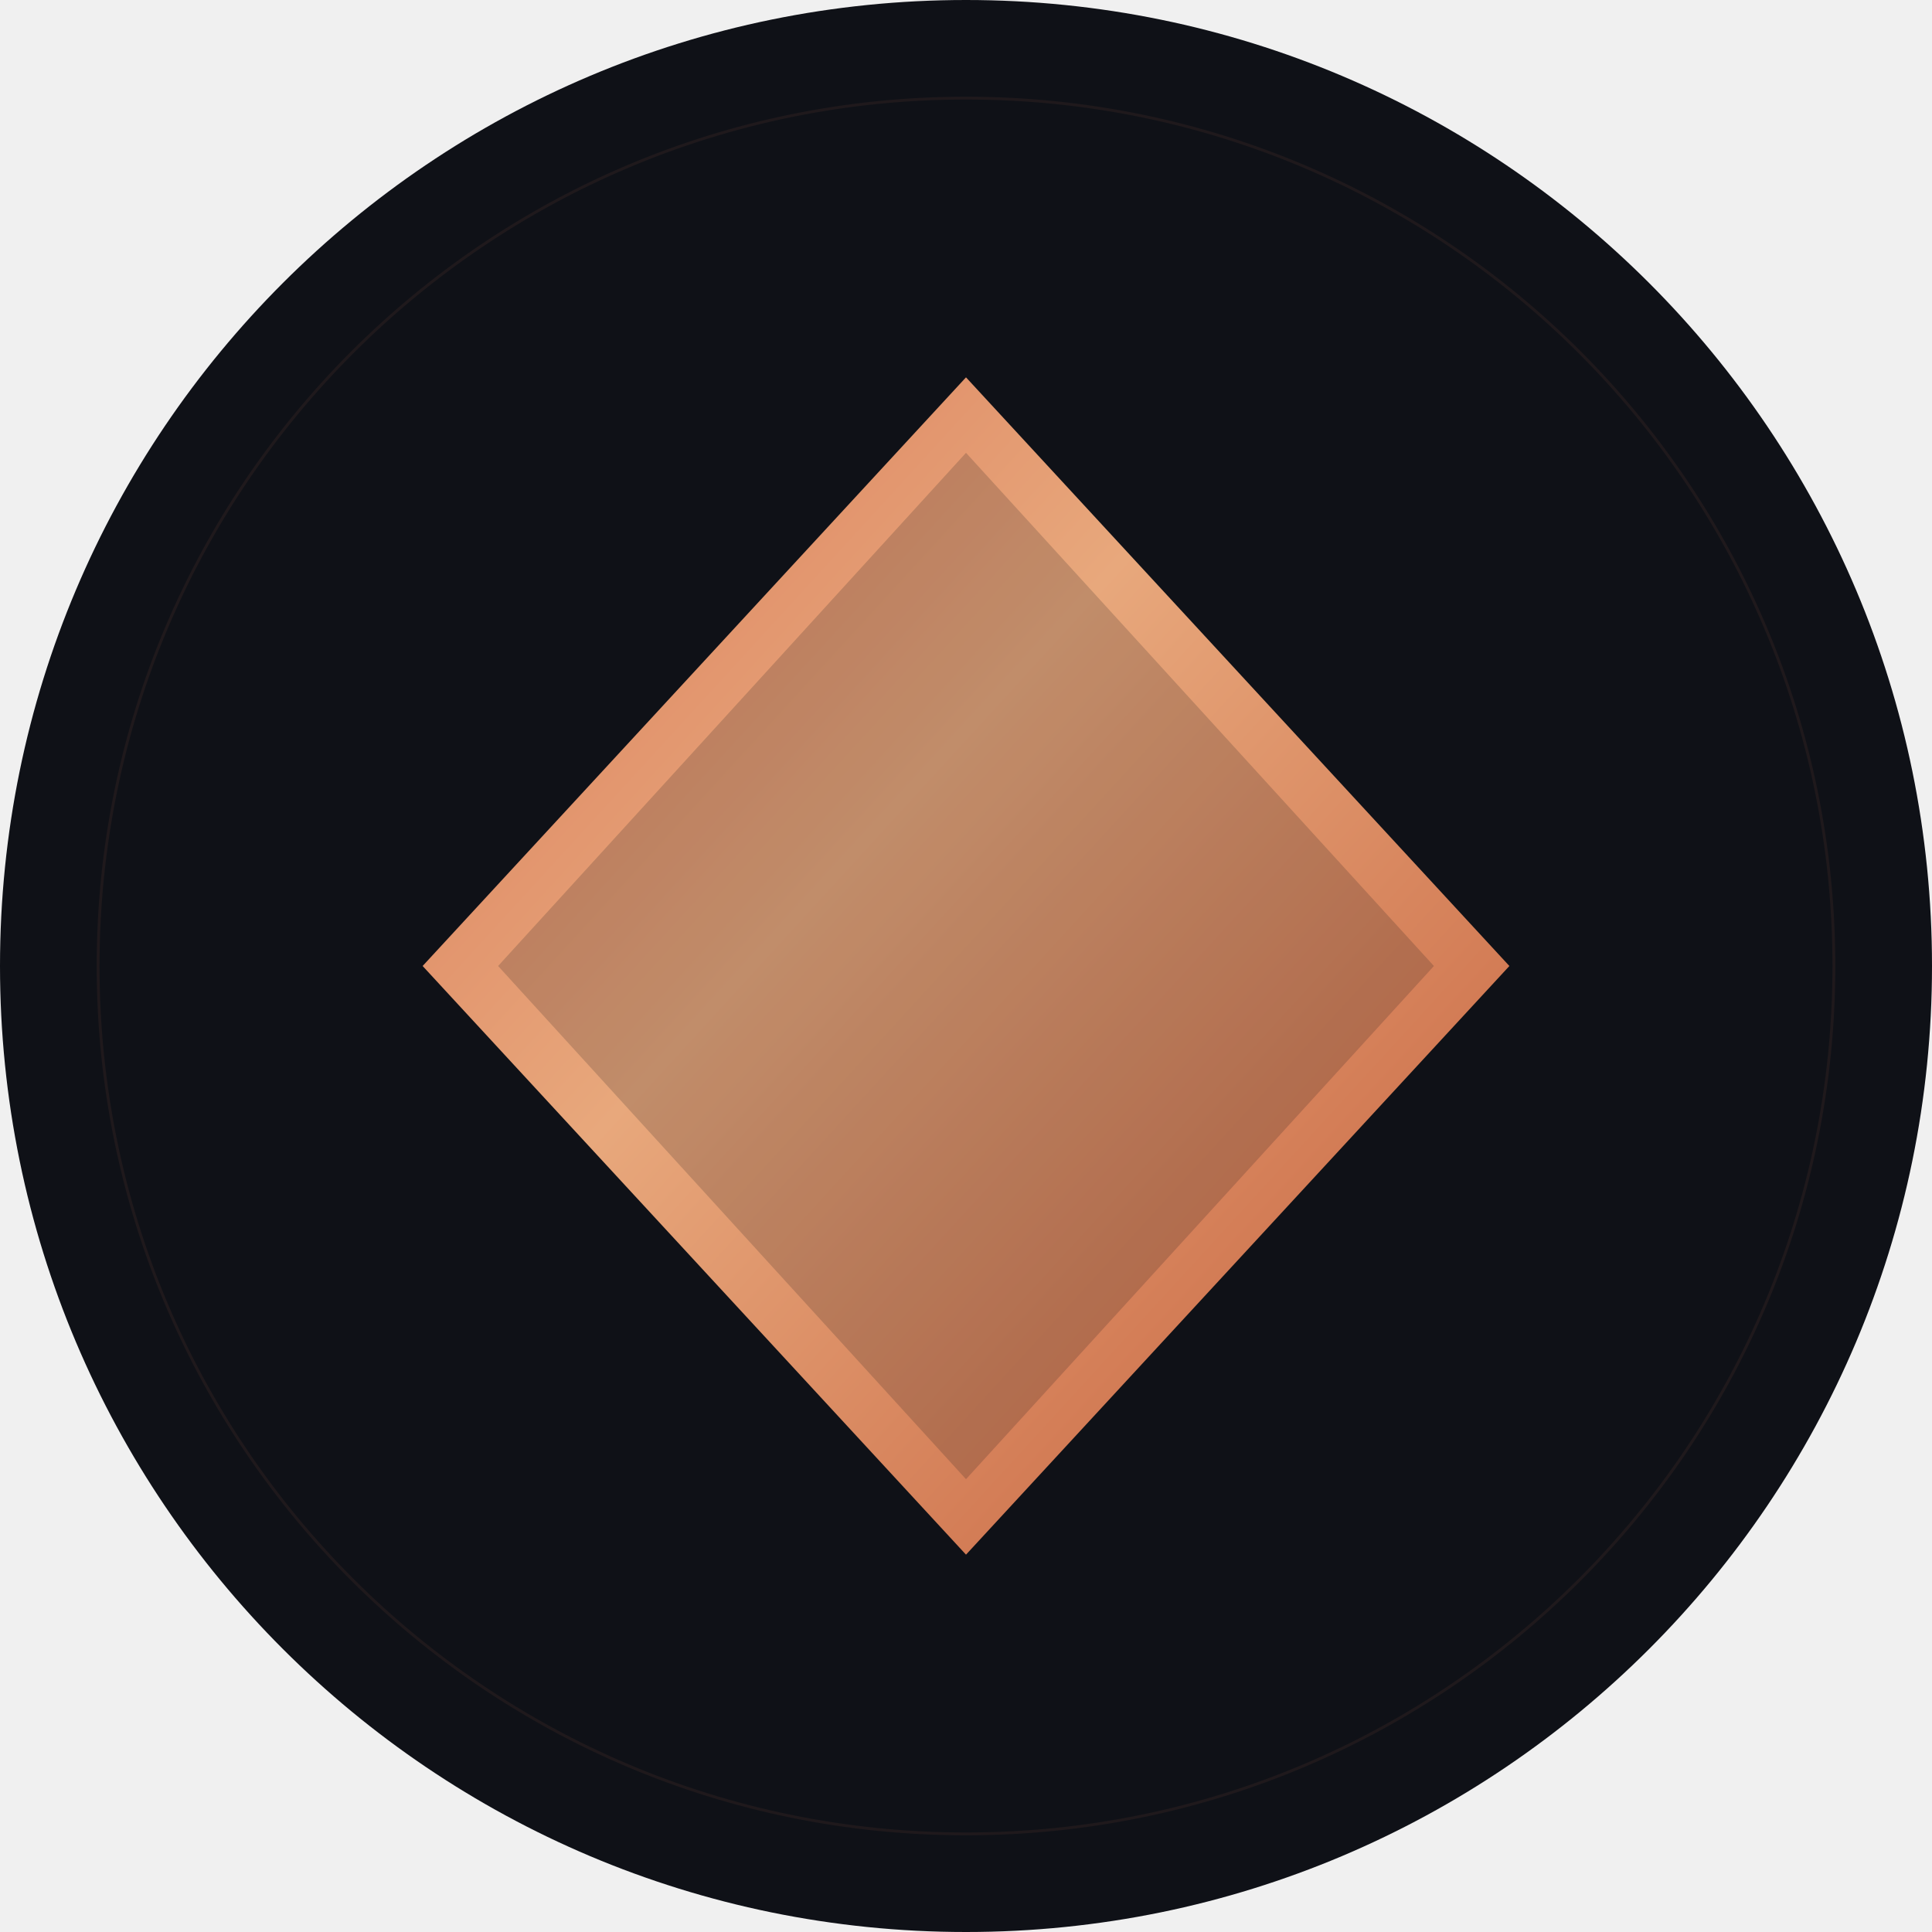
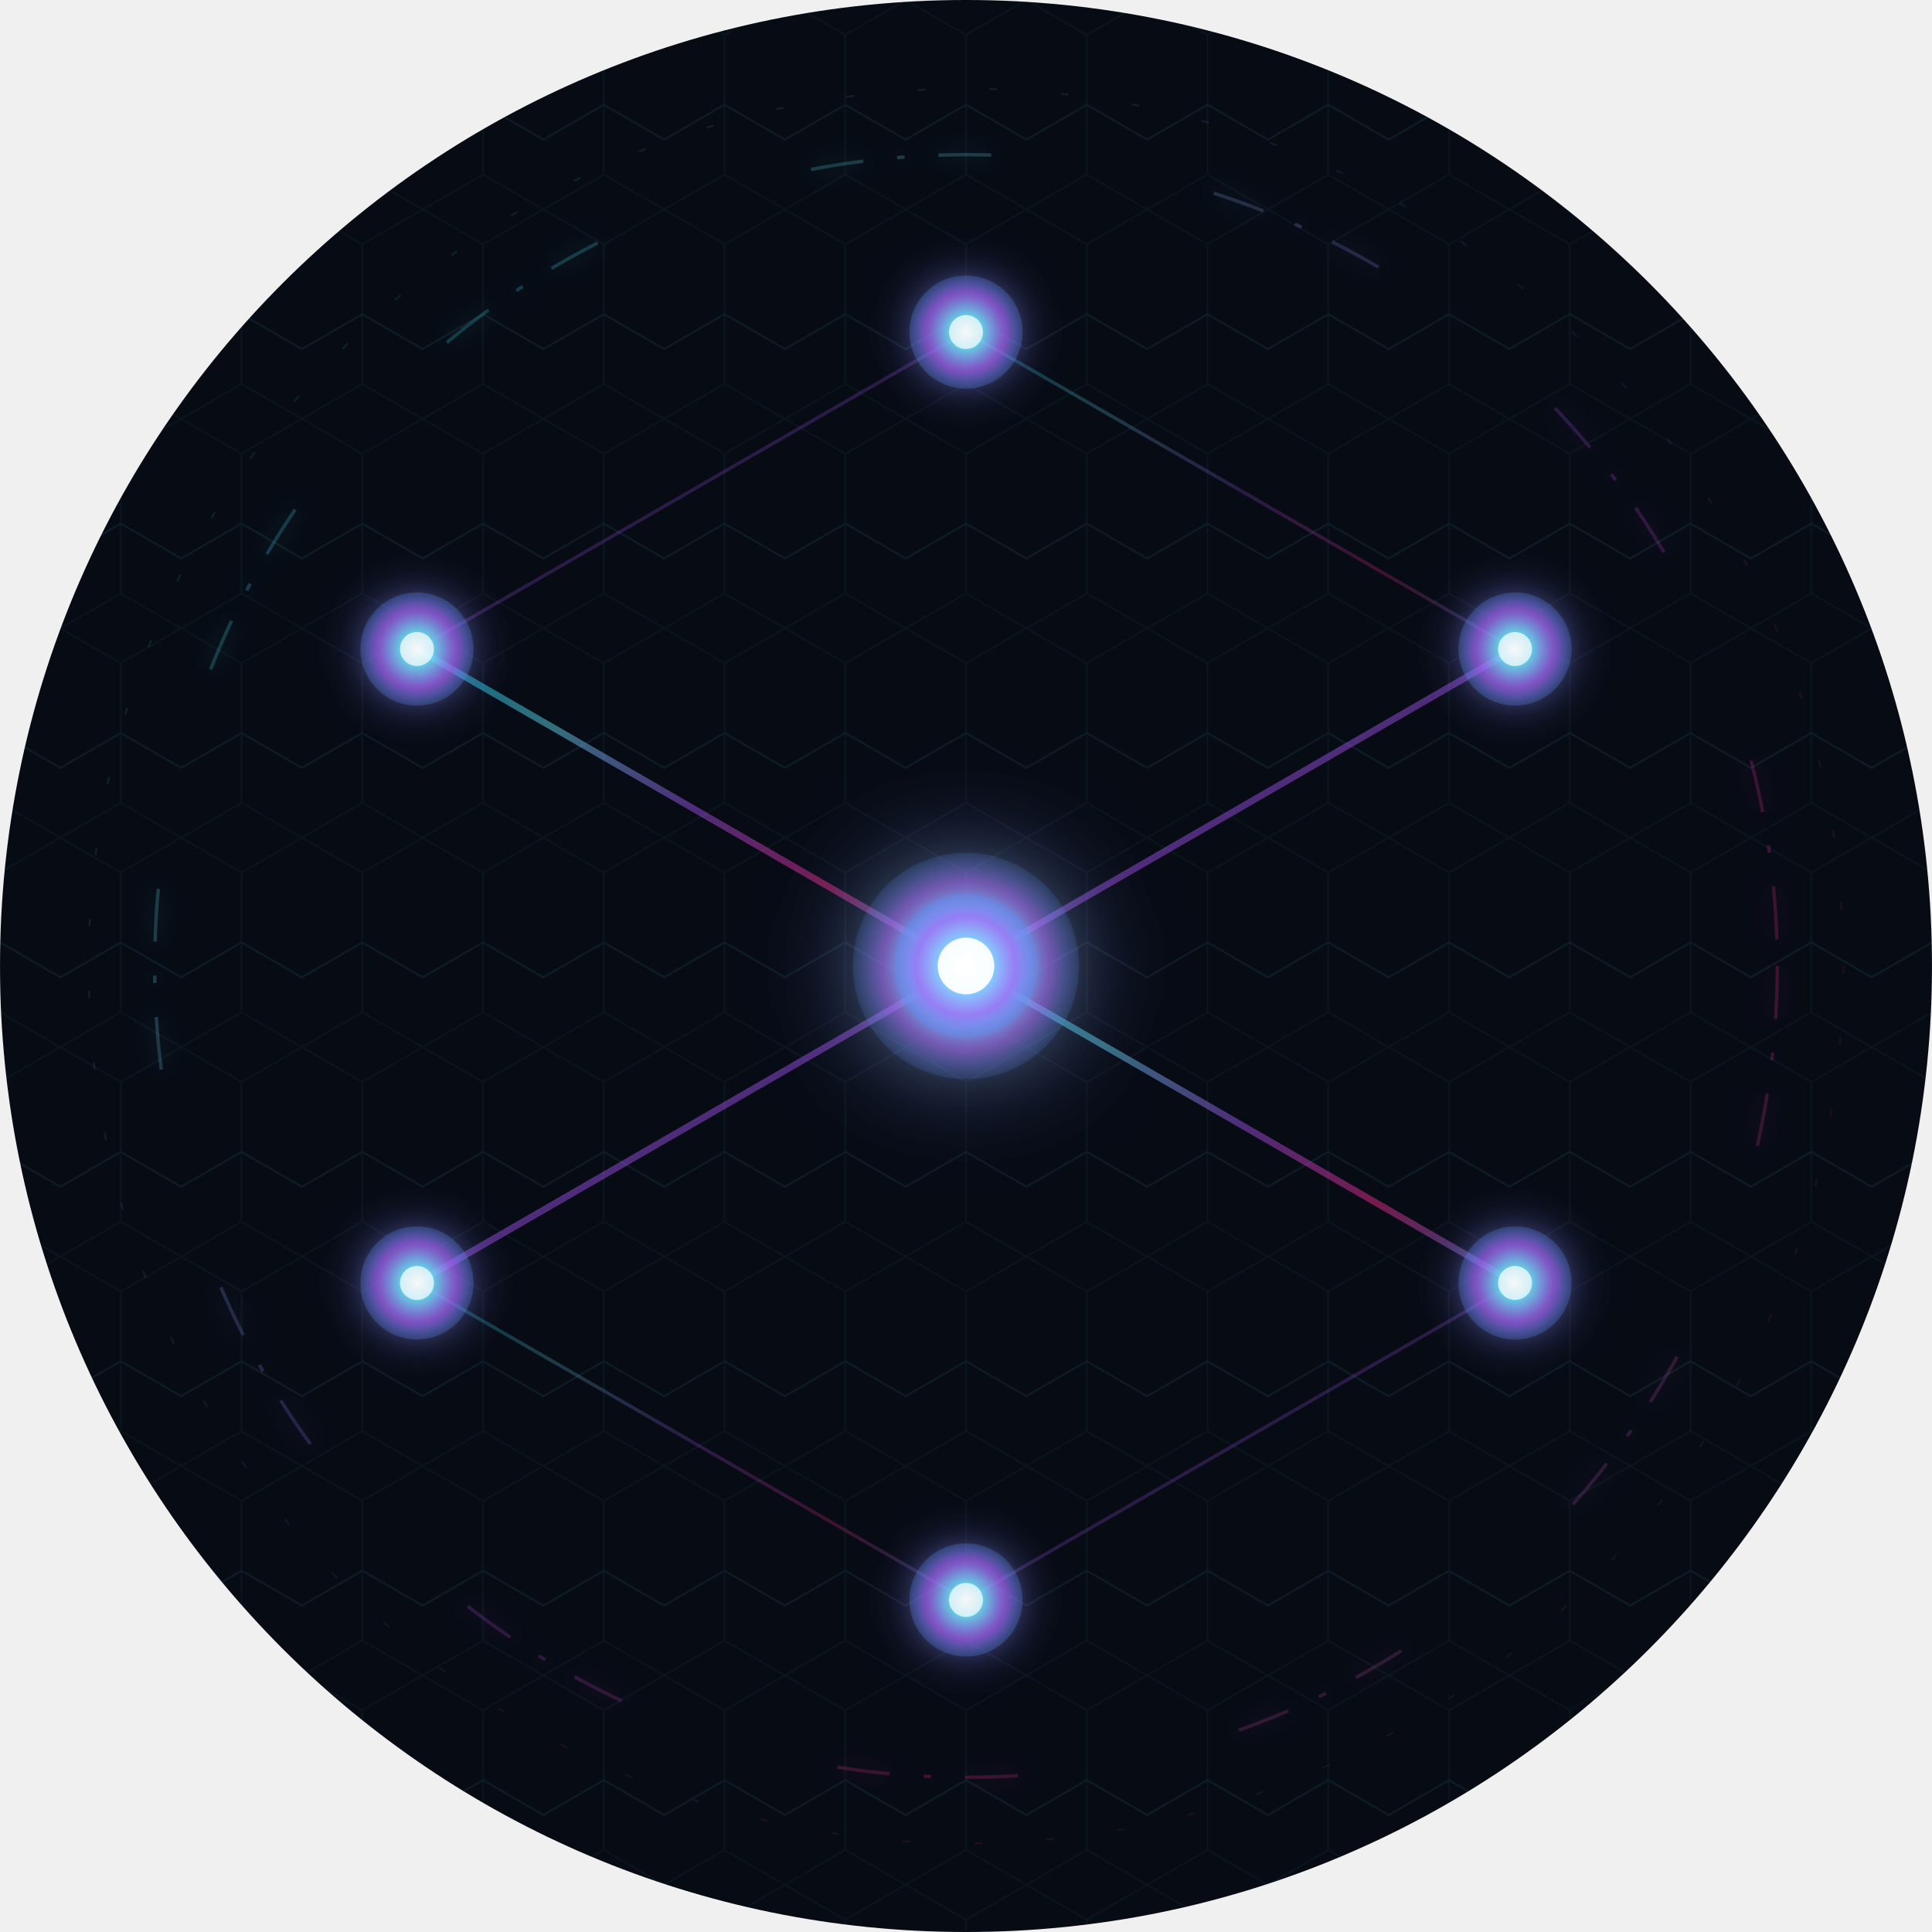
<svg xmlns="http://www.w3.org/2000/svg" width="1024" height="1024" viewBox="0 0 1024 1024" role="img" aria-label="tianxuan icon">
  <defs>
-     <linearGradient id="tx-grad" x1="0%" y1="0%" x2="100%" y2="100%">
-       <stop offset="0%" stop-color="#d97757" />
-       <stop offset="40%" stop-color="#e8a87c" />
-       <stop offset="100%" stop-color="#c45d3a" />
+     <linearGradient id="holo-line" x1="0%" y1="0%" x2="100%" y2="100%">
+       <stop offset="0%" stop-color="#00e5ff" />
+       <stop offset="25%" stop-color="#6ee7ff" />
+       <stop offset="50%" stop-color="#a855f7" />
+       <stop offset="75%" stop-color="#ff2d95" />
+       <stop offset="100%" stop-color="#4f8cf7" />
    </linearGradient>
+     <radialGradient id="holo-node" cx="50%" cy="50%" r="50%">
+       <stop offset="0%" stop-color="#ffffff" stop-opacity="0.95" />
+       <stop offset="30%" stop-color="#6ee7ff" stop-opacity="0.9" />
+       <stop offset="70%" stop-color="#a855f7" stop-opacity="0.7" />
+       <stop offset="100%" stop-color="#4f8cf7" stop-opacity="0.3" />
+     </radialGradient>
+     <radialGradient id="holo-core" cx="50%" cy="50%" r="50%">
+       <stop offset="0%" stop-color="#ffffff" stop-opacity="1" />
+       <stop offset="15%" stop-color="#e0f7ff" stop-opacity="0.95" />
+       <stop offset="45%" stop-color="#6ee7ff" stop-opacity="0.85" />
+       <stop offset="75%" stop-color="#a855f7" stop-opacity="0.5" />
+       <stop offset="100%" stop-color="#4f8cf7" stop-opacity="0.15" />
+     </radialGradient>
+     <filter id="core-glow" x="-80%" y="-80%" width="260%" height="260%">
+       <feGaussianBlur stdDeviation="28" result="blur" />
+       <feComposite in="SourceGraphic" in2="blur" operator="over" />
+     </filter>
+     <filter id="node-glow" x="-60%" y="-60%" width="220%" height="220%">
+       <feGaussianBlur stdDeviation="12" result="blur" />
+       <feComposite in="SourceGraphic" in2="blur" operator="over" />
+     </filter>
+     <filter id="ring-glow" x="-20%" y="-20%" width="140%" height="140%">
+       <feGaussianBlur stdDeviation="6" result="blur" />
+       <feComposite in="SourceGraphic" in2="blur" operator="over" />
+     </filter>
+     <pattern id="hex-grid" x="0" y="0" width="64" height="111" patternUnits="userSpaceOnUse">
+       <path d="M32 0 L64 18.5 L64 55.5 L32 74 L0 55.5 L0 18.5 Z" fill="none" stroke="rgba(110,231,255,0.04)" stroke-width="1" />
+       <path d="M32 111 L64 92.5 L64 55.5 L32 74 L0 55.5 L0 92.5 Z" fill="none" stroke="rgba(110,231,255,0.04)" stroke-width="1" />
+     </pattern>
+     <clipPath id="circle-clip">
+       <circle cx="512" cy="512" r="512" />
+     </clipPath>
  </defs>
-   <circle cx="512" cy="512" r="512" fill="#0f1117" />
-   <circle cx="512" cy="512" r="460" fill="none" stroke="#d97757" stroke-width="1.5" opacity="0.08" />
-   <polygon points="512,200 800,512 512,824 224,512" fill="url(#tx-grad)" />
-   <polygon points="512,240 760,512 512,784 264,512" fill="#0f1117" opacity="0.18" />
+   <circle cx="512" cy="512" r="512" fill="#060b14" />
+   <g clip-path="url(#circle-clip)">
+     <rect width="1024" height="1024" fill="url(#hex-grid)" />
+   </g>
+   <circle cx="512" cy="512" r="430" fill="none" stroke="url(#holo-line)" stroke-width="1.8" stroke-dasharray="28 18 4 18 28 120" opacity="0.22" filter="url(#ring-glow)" />
+   <circle cx="512" cy="512" r="465" fill="none" stroke="url(#holo-line)" stroke-width="1" stroke-dasharray="4 34" opacity="0.1" />
+   <line x1="512" y1="512" x2="512" y2="176" stroke="url(#holo-line)" stroke-width="3.5" opacity="0.45" />
+   <line x1="512" y1="512" x2="803" y2="344" stroke="url(#holo-line)" stroke-width="3.5" opacity="0.45" />
+   <line x1="512" y1="512" x2="803" y2="680" stroke="url(#holo-line)" stroke-width="3.5" opacity="0.45" />
+   <line x1="512" y1="512" x2="512" y2="848" stroke="url(#holo-line)" stroke-width="3.5" opacity="0.45" />
+   <line x1="512" y1="512" x2="221" y2="680" stroke="url(#holo-line)" stroke-width="3.5" opacity="0.45" />
+   <line x1="512" y1="512" x2="221" y2="344" stroke="url(#holo-line)" stroke-width="3.5" opacity="0.45" />
+   <line x1="512" y1="176" x2="803" y2="344" stroke="url(#holo-line)" stroke-width="1.8" opacity="0.22" />
+   <line x1="803" y1="344" x2="803" y2="680" stroke="url(#holo-line)" stroke-width="1.8" opacity="0.22" />
+   <line x1="803" y1="680" x2="512" y2="848" stroke="url(#holo-line)" stroke-width="1.8" opacity="0.22" />
+   <line x1="512" y1="848" x2="221" y2="680" stroke="url(#holo-line)" stroke-width="1.8" opacity="0.22" />
+   <line x1="221" y1="680" x2="221" y2="344" stroke="url(#holo-line)" stroke-width="1.8" opacity="0.22" />
+   <line x1="221" y1="344" x2="512" y2="176" stroke="url(#holo-line)" stroke-width="1.8" opacity="0.22" />
+   <circle cx="512" cy="176" r="30" fill="url(#holo-node)" filter="url(#node-glow)" opacity="0.9" />
+   <circle cx="512" cy="176" r="9" fill="#ffffff" opacity="0.7" />
+   <circle cx="803" cy="344" r="30" fill="url(#holo-node)" filter="url(#node-glow)" opacity="0.9" />
+   <circle cx="803" cy="344" r="9" fill="#ffffff" opacity="0.7" />
+   <circle cx="803" cy="680" r="30" fill="url(#holo-node)" filter="url(#node-glow)" opacity="0.9" />
+   <circle cx="803" cy="680" r="9" fill="#ffffff" opacity="0.7" />
+   <circle cx="512" cy="848" r="30" fill="url(#holo-node)" filter="url(#node-glow)" opacity="0.9" />
+   <circle cx="512" cy="848" r="9" fill="#ffffff" opacity="0.7" />
+   <circle cx="221" cy="680" r="30" fill="url(#holo-node)" filter="url(#node-glow)" opacity="0.9" />
+   <circle cx="221" cy="680" r="9" fill="#ffffff" opacity="0.7" />
+   <circle cx="221" cy="344" r="30" fill="url(#holo-node)" filter="url(#node-glow)" opacity="0.9" />
+   <circle cx="221" cy="344" r="9" fill="#ffffff" opacity="0.7" />
+   <circle cx="512" cy="512" r="60" fill="url(#holo-core)" filter="url(#core-glow)" />
+   <circle cx="512" cy="512" r="38" fill="url(#holo-node)" />
+   <circle cx="512" cy="512" r="15" fill="#ffffff" opacity="0.95" />
+   <circle cx="512" cy="512" r="4.5" fill="#ffffff" />
</svg>
